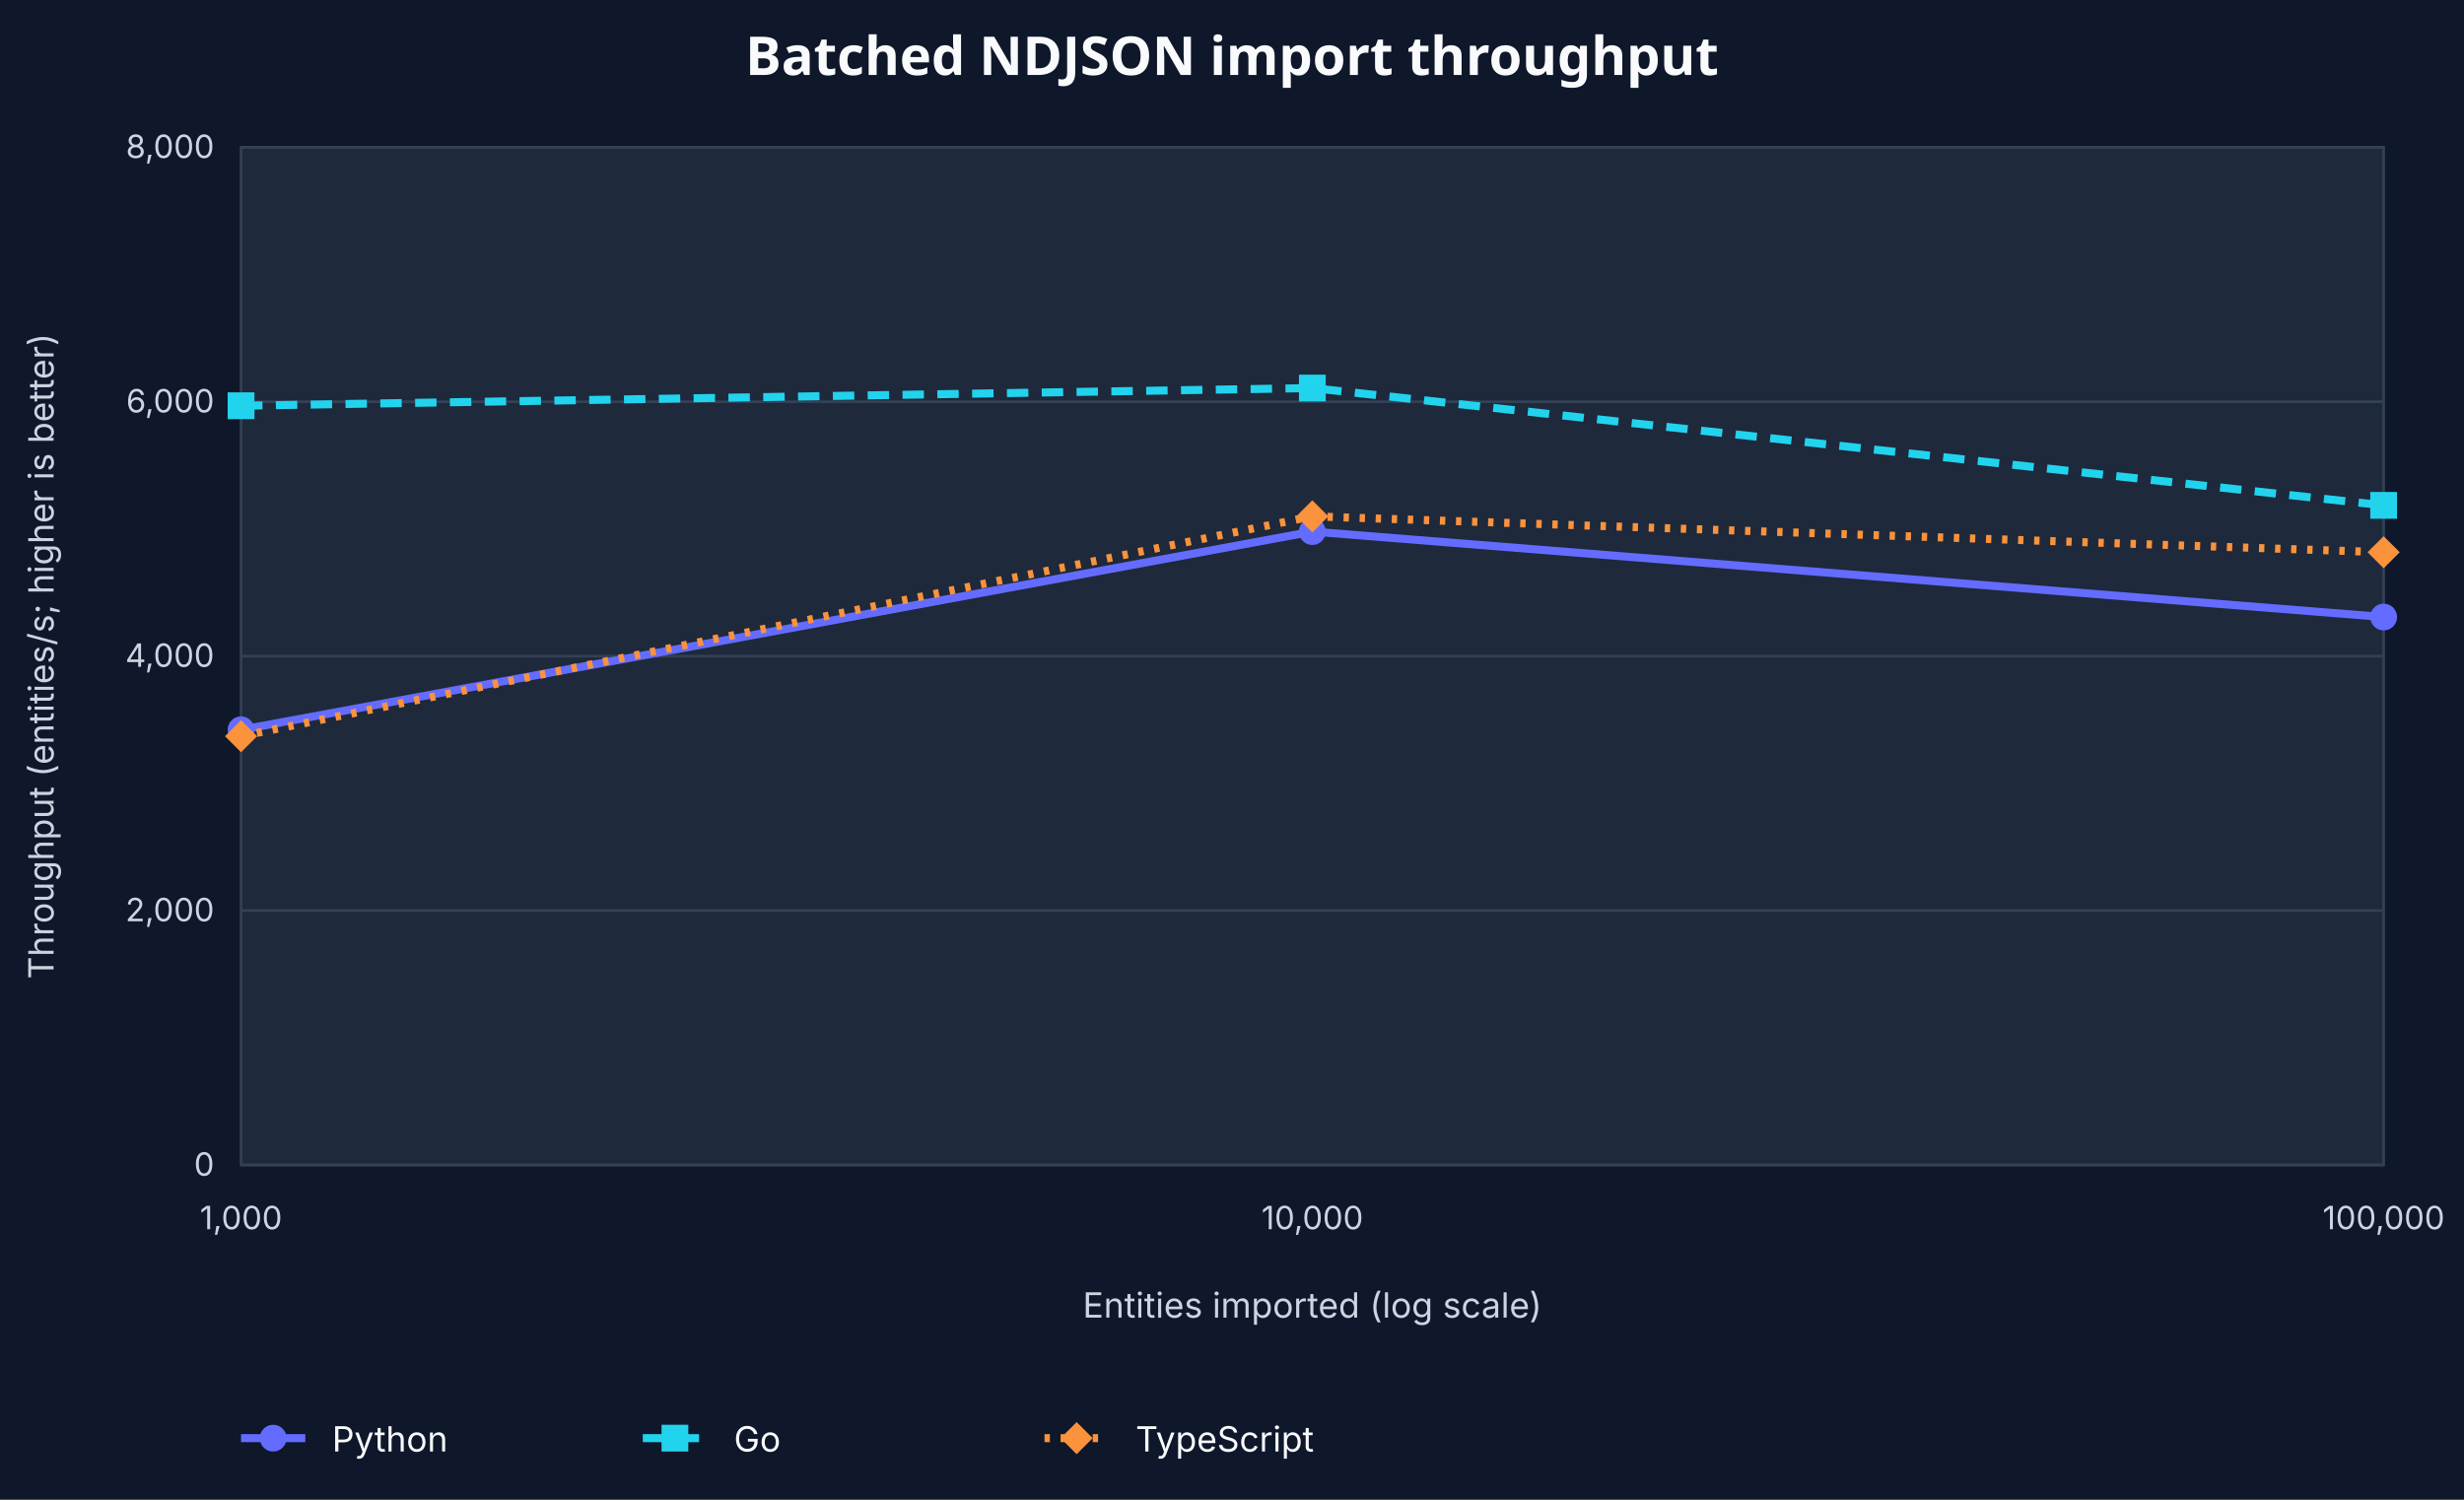
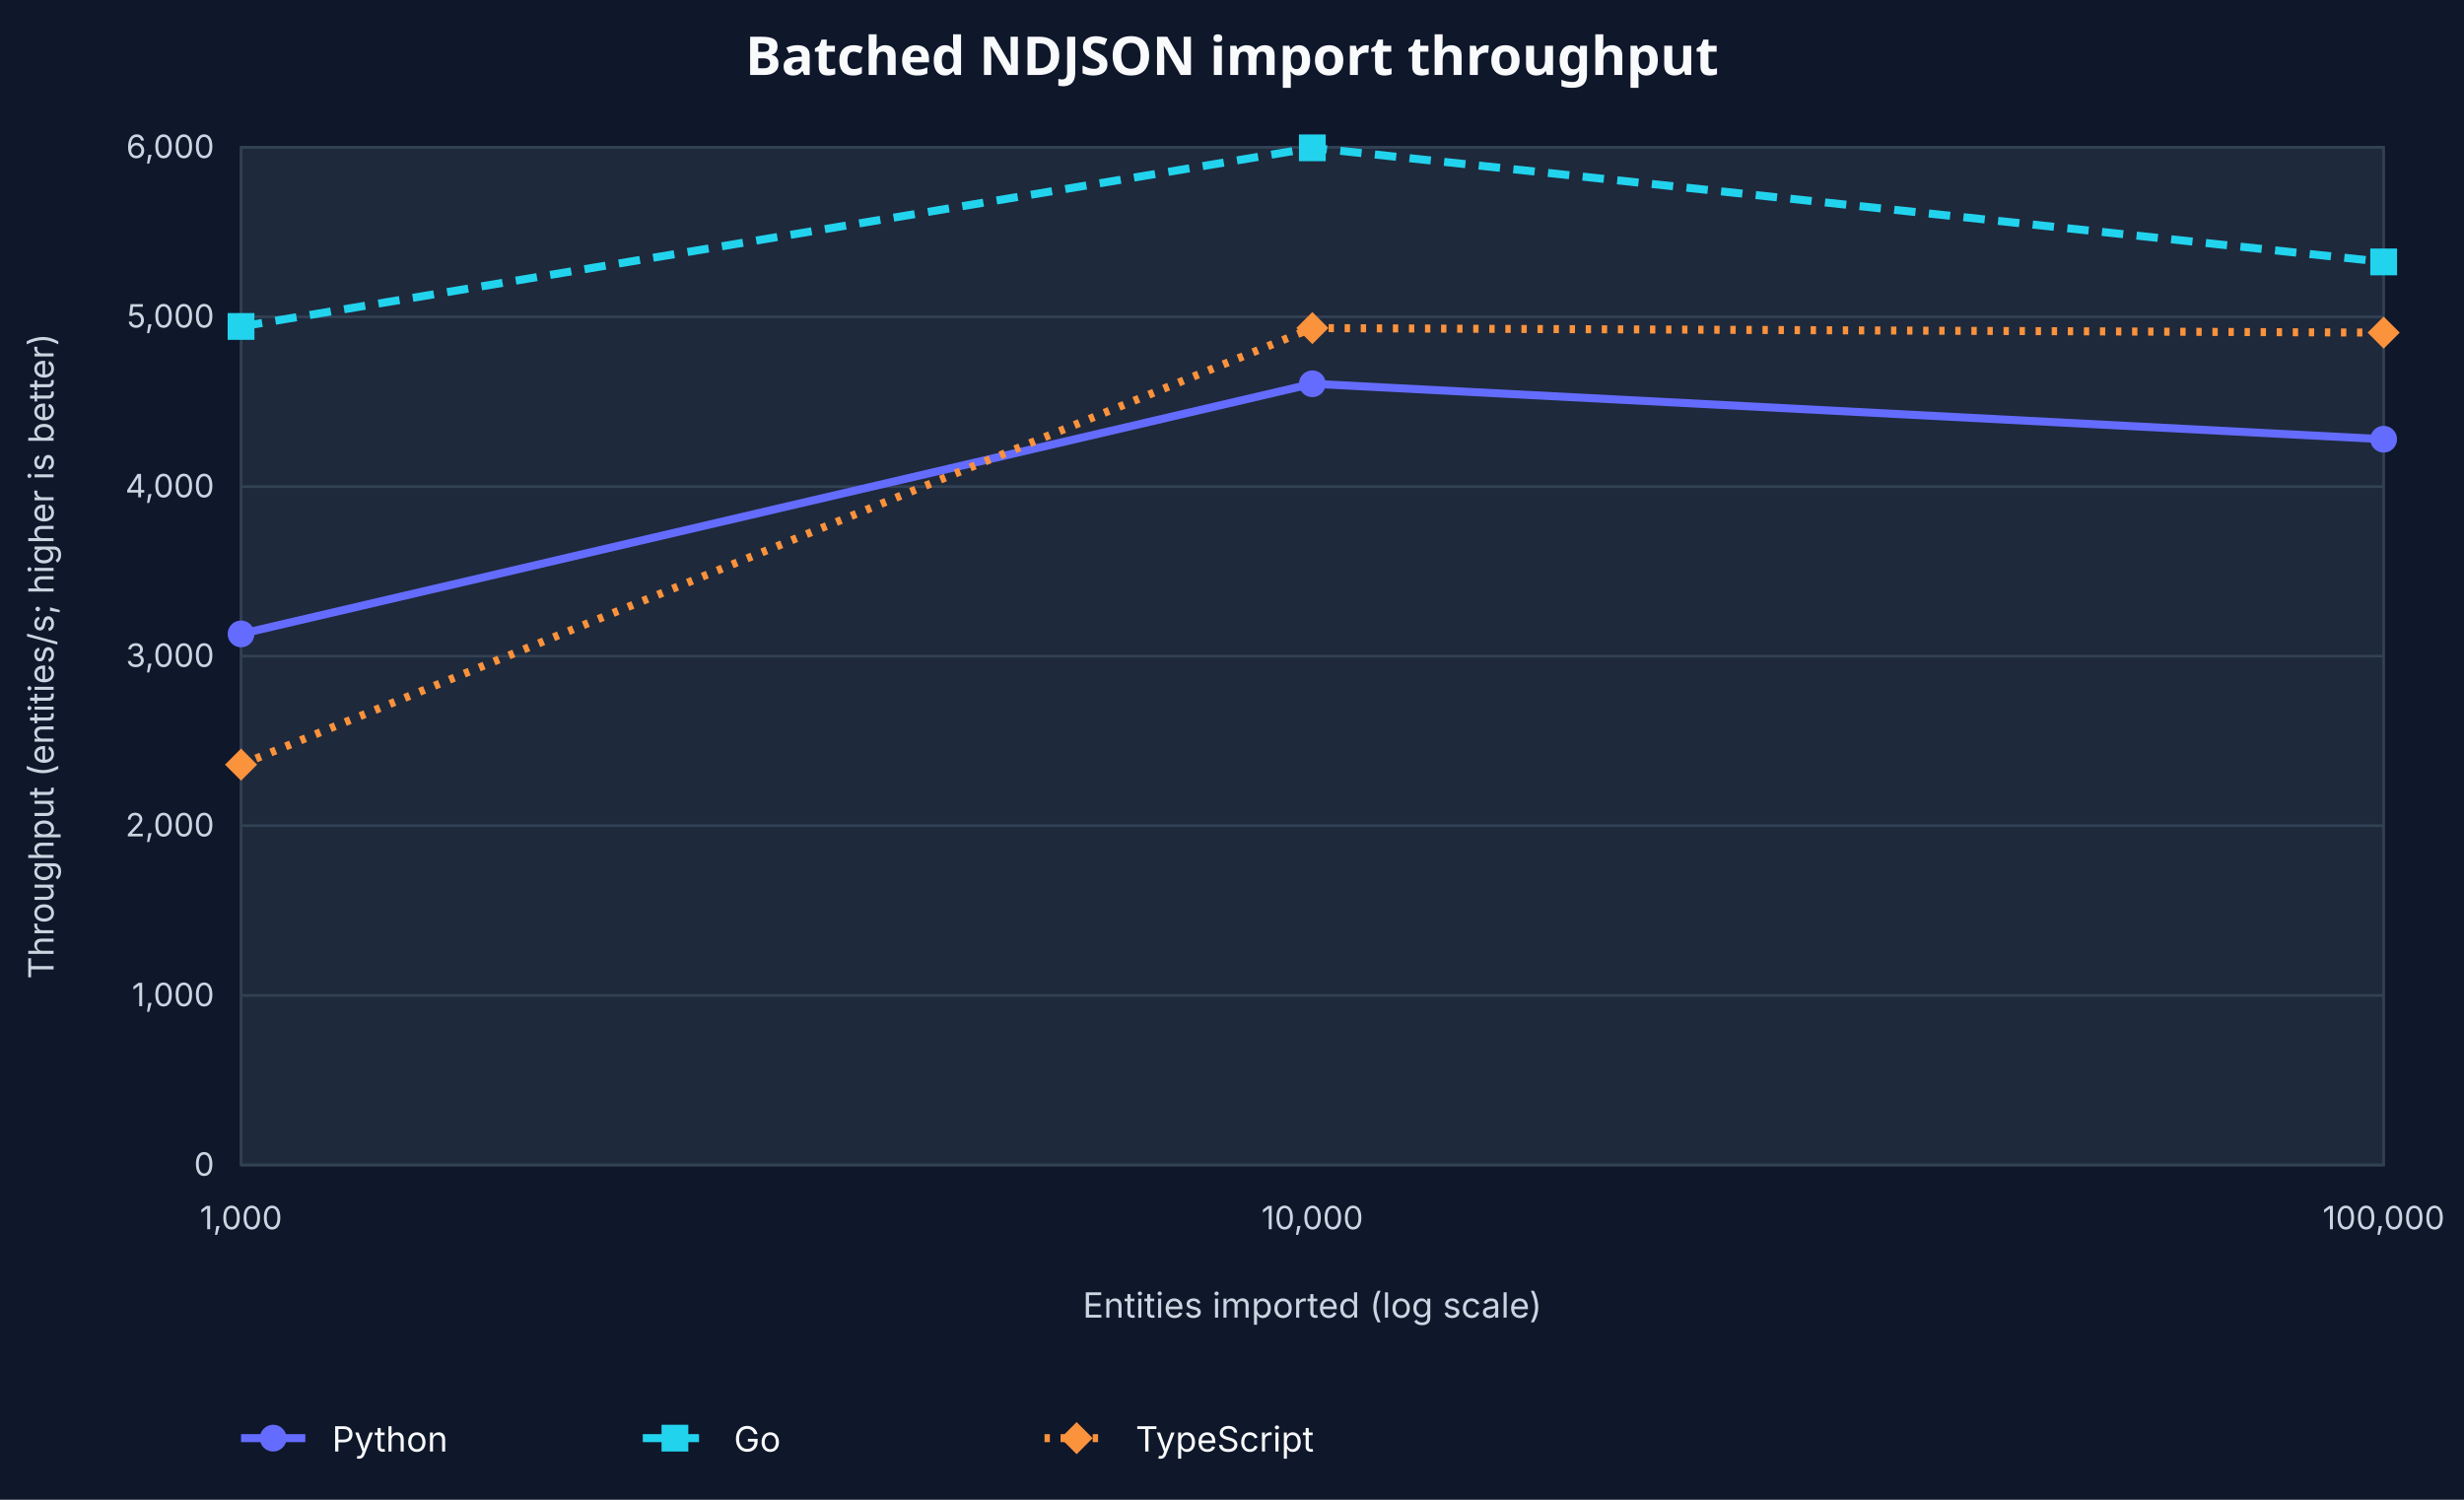
<svg xmlns="http://www.w3.org/2000/svg" role="img" aria-labelledby="chart-title chart-description" viewBox="0 0 920 560">
  <rect width="920" height="560" fill="#0F172A" />
  <rect x="90" y="55" width="800" height="380" fill="#1E293B" stroke="#334155" />
  <text x="460.0" y="28" text-anchor="middle" font-family="'Outfit Variable', Outfit, sans-serif" font-size="20" font-weight="600" fill="#F8FAFC">Batched NDJSON import throughput</text>
  <line x1="90" y1="435.0" x2="890" y2="435.0" stroke="#334155" />
  <text x="80" y="439.0" text-anchor="end" font-family="'Inter Variable', Inter, sans-serif" font-size="12" fill="#CBD5E1">0</text>
-   <line x1="90" y1="340.0" x2="890" y2="340.0" stroke="#334155" />
-   <text x="80" y="344.0" text-anchor="end" font-family="'Inter Variable', Inter, sans-serif" font-size="12" fill="#CBD5E1">2,000</text>
+   <line x1="90" y1="371.7" x2="890" y2="371.7" stroke="#334155" />
+   <text x="80" y="375.7" text-anchor="end" font-family="'Inter Variable', Inter, sans-serif" font-size="12" fill="#CBD5E1">1,000</text>
+   <line x1="90" y1="308.3" x2="890" y2="308.3" stroke="#334155" />
+   <text x="80" y="312.3" text-anchor="end" font-family="'Inter Variable', Inter, sans-serif" font-size="12" fill="#CBD5E1">2,000</text>
  <line x1="90" y1="245.0" x2="890" y2="245.0" stroke="#334155" />
-   <text x="80" y="249.0" text-anchor="end" font-family="'Inter Variable', Inter, sans-serif" font-size="12" fill="#CBD5E1">4,000</text>
-   <line x1="90" y1="150.0" x2="890" y2="150.0" stroke="#334155" />
-   <text x="80" y="154.0" text-anchor="end" font-family="'Inter Variable', Inter, sans-serif" font-size="12" fill="#CBD5E1">6,000</text>
+   <text x="80" y="249.0" text-anchor="end" font-family="'Inter Variable', Inter, sans-serif" font-size="12" fill="#CBD5E1">3,000</text>
+   <line x1="90" y1="181.7" x2="890" y2="181.7" stroke="#334155" />
+   <text x="80" y="185.7" text-anchor="end" font-family="'Inter Variable', Inter, sans-serif" font-size="12" fill="#CBD5E1">4,000</text>
+   <line x1="90" y1="118.3" x2="890" y2="118.3" stroke="#334155" />
+   <text x="80" y="122.3" text-anchor="end" font-family="'Inter Variable', Inter, sans-serif" font-size="12" fill="#CBD5E1">5,000</text>
  <line x1="90" y1="55.0" x2="890" y2="55.0" stroke="#334155" />
-   <text x="80" y="59.0" text-anchor="end" font-family="'Inter Variable', Inter, sans-serif" font-size="12" fill="#CBD5E1">8,000</text>
-   <polyline points="90.0,272.5 490.0,198.5 890.0,230.4" fill="none" stroke="#646CFF" stroke-width="3" />
-   <circle cx="90.0" cy="272.5" r="5.0" fill="#646CFF" />
-   <circle cx="490.0" cy="198.5" r="5.0" fill="#646CFF" />
-   <circle cx="890.0" cy="230.4" r="5.0" fill="#646CFF" />
-   <polyline points="90.0,151.5 490.0,144.9 890.0,188.7" fill="none" stroke="#22D3EE" stroke-width="3" stroke-dasharray="8 5" />
-   <rect x="85.0" y="146.5" width="10.0" height="10.0" fill="#22D3EE" />
-   <rect x="485.0" y="139.9" width="10.0" height="10.0" fill="#22D3EE" />
-   <rect x="885.0" y="183.7" width="10.0" height="10.0" fill="#22D3EE" />
-   <polyline points="90.0,274.9 490.0,192.8 890.0,206.2" fill="none" stroke="#FB923C" stroke-width="3" stroke-dasharray="2 4" />
-   <path d="M 90.0 268.9 L 96.0 274.9 L 90.0 280.9 L 84.0 274.9 Z" fill="#FB923C" />
-   <path d="M 490.0 186.8 L 496.0 192.8 L 490.0 198.8 L 484.0 192.8 Z" fill="#FB923C" />
-   <path d="M 890.0 200.2 L 896.0 206.2 L 890.0 212.2 L 884.0 206.2 Z" fill="#FB923C" />
+   <text x="80" y="59.0" text-anchor="end" font-family="'Inter Variable', Inter, sans-serif" font-size="12" fill="#CBD5E1">6,000</text>
+   <polyline points="90.0,236.7 490.0,143.3 890.0,164.0" fill="none" stroke="#646CFF" stroke-width="3" />
+   <circle cx="90.0" cy="236.7" r="5.0" fill="#646CFF" />
+   <circle cx="490.0" cy="143.3" r="5.0" fill="#646CFF" />
+   <circle cx="890.0" cy="164.0" r="5.0" fill="#646CFF" />
+   <polyline points="90.0,121.9 490.0,55.2 890.0,97.8" fill="none" stroke="#22D3EE" stroke-width="3" stroke-dasharray="8 5" />
+   <rect x="85.0" y="116.9" width="10.0" height="10.0" fill="#22D3EE" />
+   <rect x="485.0" y="50.2" width="10.0" height="10.0" fill="#22D3EE" />
+   <rect x="885.0" y="92.8" width="10.0" height="10.0" fill="#22D3EE" />
+   <polyline points="90.0,285.5 490.0,122.5 890.0,124.2" fill="none" stroke="#FB923C" stroke-width="3" stroke-dasharray="2 4" />
+   <path d="M 90.0 279.5 L 96.0 285.5 L 90.0 291.5 L 84.0 285.5 Z" fill="#FB923C" />
+   <path d="M 490.0 116.5 L 496.0 122.5 L 490.0 128.5 L 484.0 122.5 Z" fill="#FB923C" />
+   <path d="M 890.0 118.2 L 896.0 124.2 L 890.0 130.2 L 884.0 124.2 Z" fill="#FB923C" />
  <text x="90.0" y="459" text-anchor="middle" font-family="'Inter Variable', Inter, sans-serif" font-size="12" fill="#CBD5E1">1,000</text>
  <text x="490.0" y="459" text-anchor="middle" font-family="'Inter Variable', Inter, sans-serif" font-size="12" fill="#CBD5E1">10,000</text>
  <text x="890.0" y="459" text-anchor="middle" font-family="'Inter Variable', Inter, sans-serif" font-size="12" fill="#CBD5E1">100,000</text>
  <line x1="90" y1="537" x2="114" y2="537" stroke="#646CFF" stroke-width="3" />
  <circle cx="102.0" cy="537.0" r="5.0" fill="#646CFF" />
  <text x="124" y="542" font-family="'Inter Variable', Inter, sans-serif" font-size="13" fill="#F8FAFC">Python</text>
  <line x1="240" y1="537" x2="264" y2="537" stroke="#22D3EE" stroke-width="3" stroke-dasharray="8 5" />
  <rect x="247.0" y="532.0" width="10.0" height="10.0" fill="#22D3EE" />
  <text x="274" y="542" font-family="'Inter Variable', Inter, sans-serif" font-size="13" fill="#F8FAFC">Go</text>
  <line x1="390" y1="537" x2="414" y2="537" stroke="#FB923C" stroke-width="3" stroke-dasharray="2 4" />
  <path d="M 402.0 531.0 L 408.0 537.0 L 402.0 543.0 L 396.0 537.0 Z" fill="#FB923C" />
  <text x="424" y="542" font-family="'Inter Variable', Inter, sans-serif" font-size="13" fill="#F8FAFC">TypeScript</text>
  <text x="490.0" y="492" text-anchor="middle" font-family="'Inter Variable', Inter, sans-serif" font-size="13" fill="#CBD5E1">Entities imported (log scale)</text>
  <text x="20" y="245.0" transform="rotate(-90 20 245.0)" text-anchor="middle" font-family="'Inter Variable', Inter, sans-serif" font-size="13" fill="#CBD5E1">Throughput (entities/s; higher is better)</text>
</svg>
